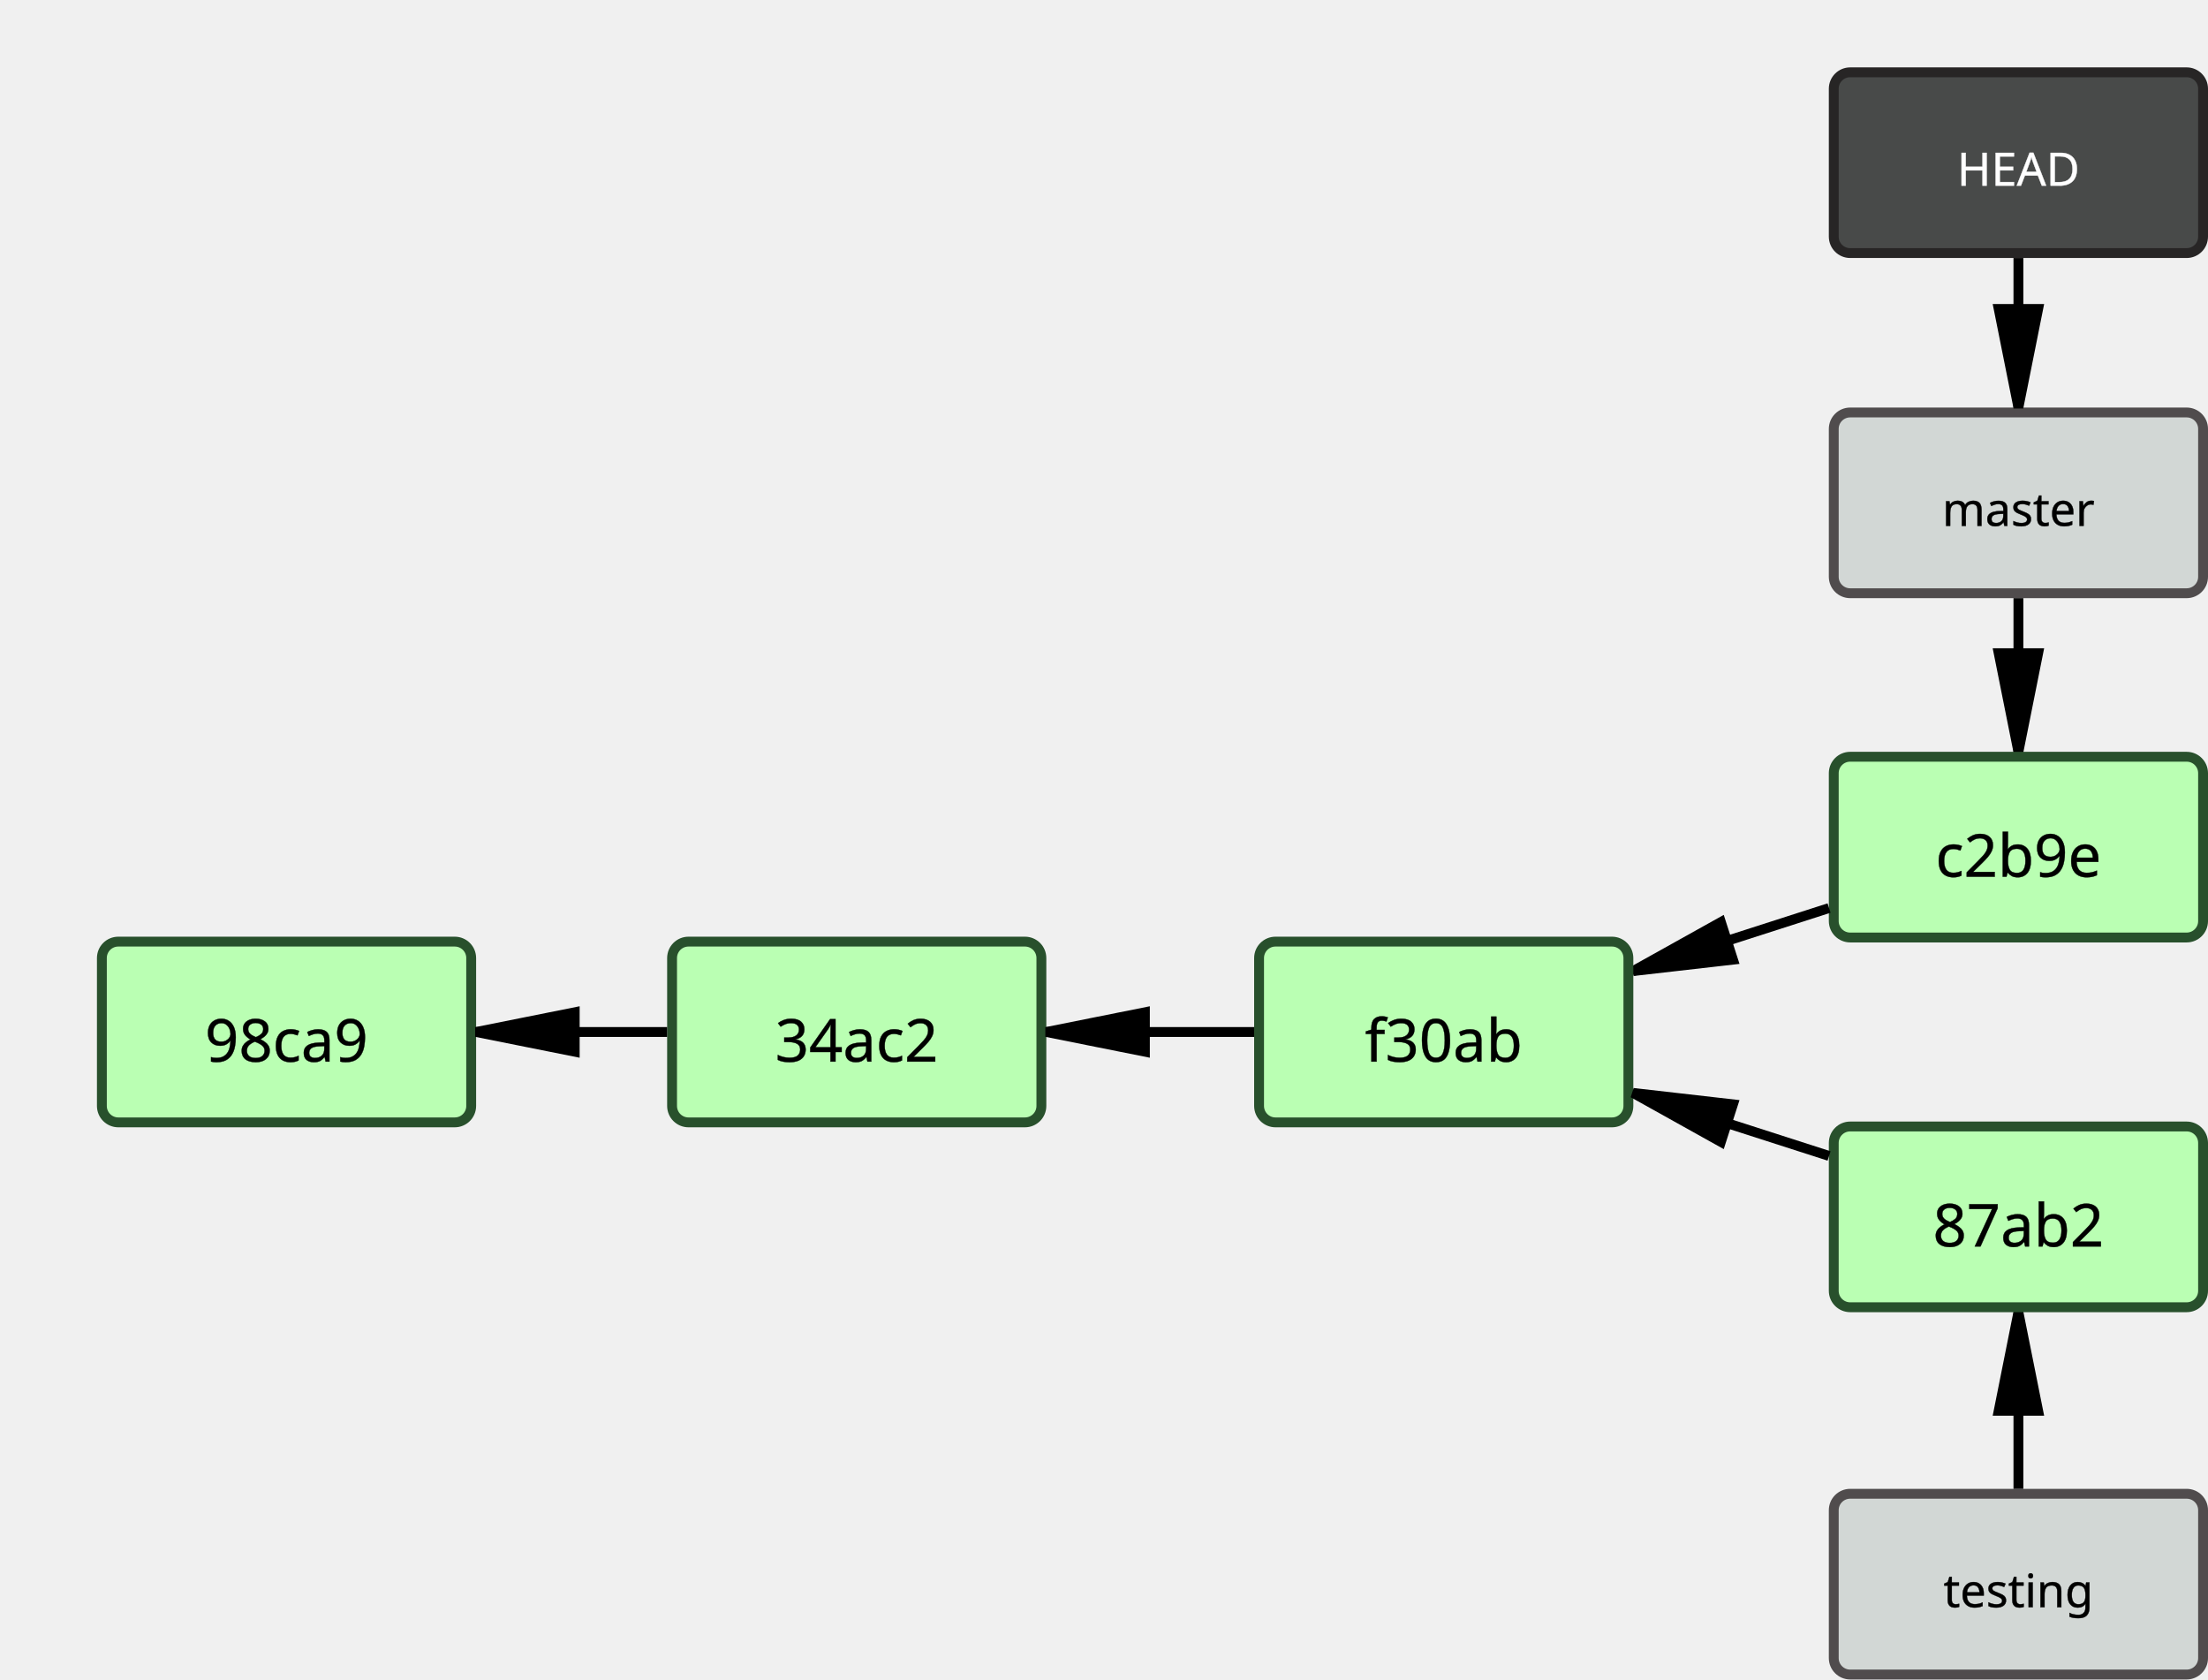
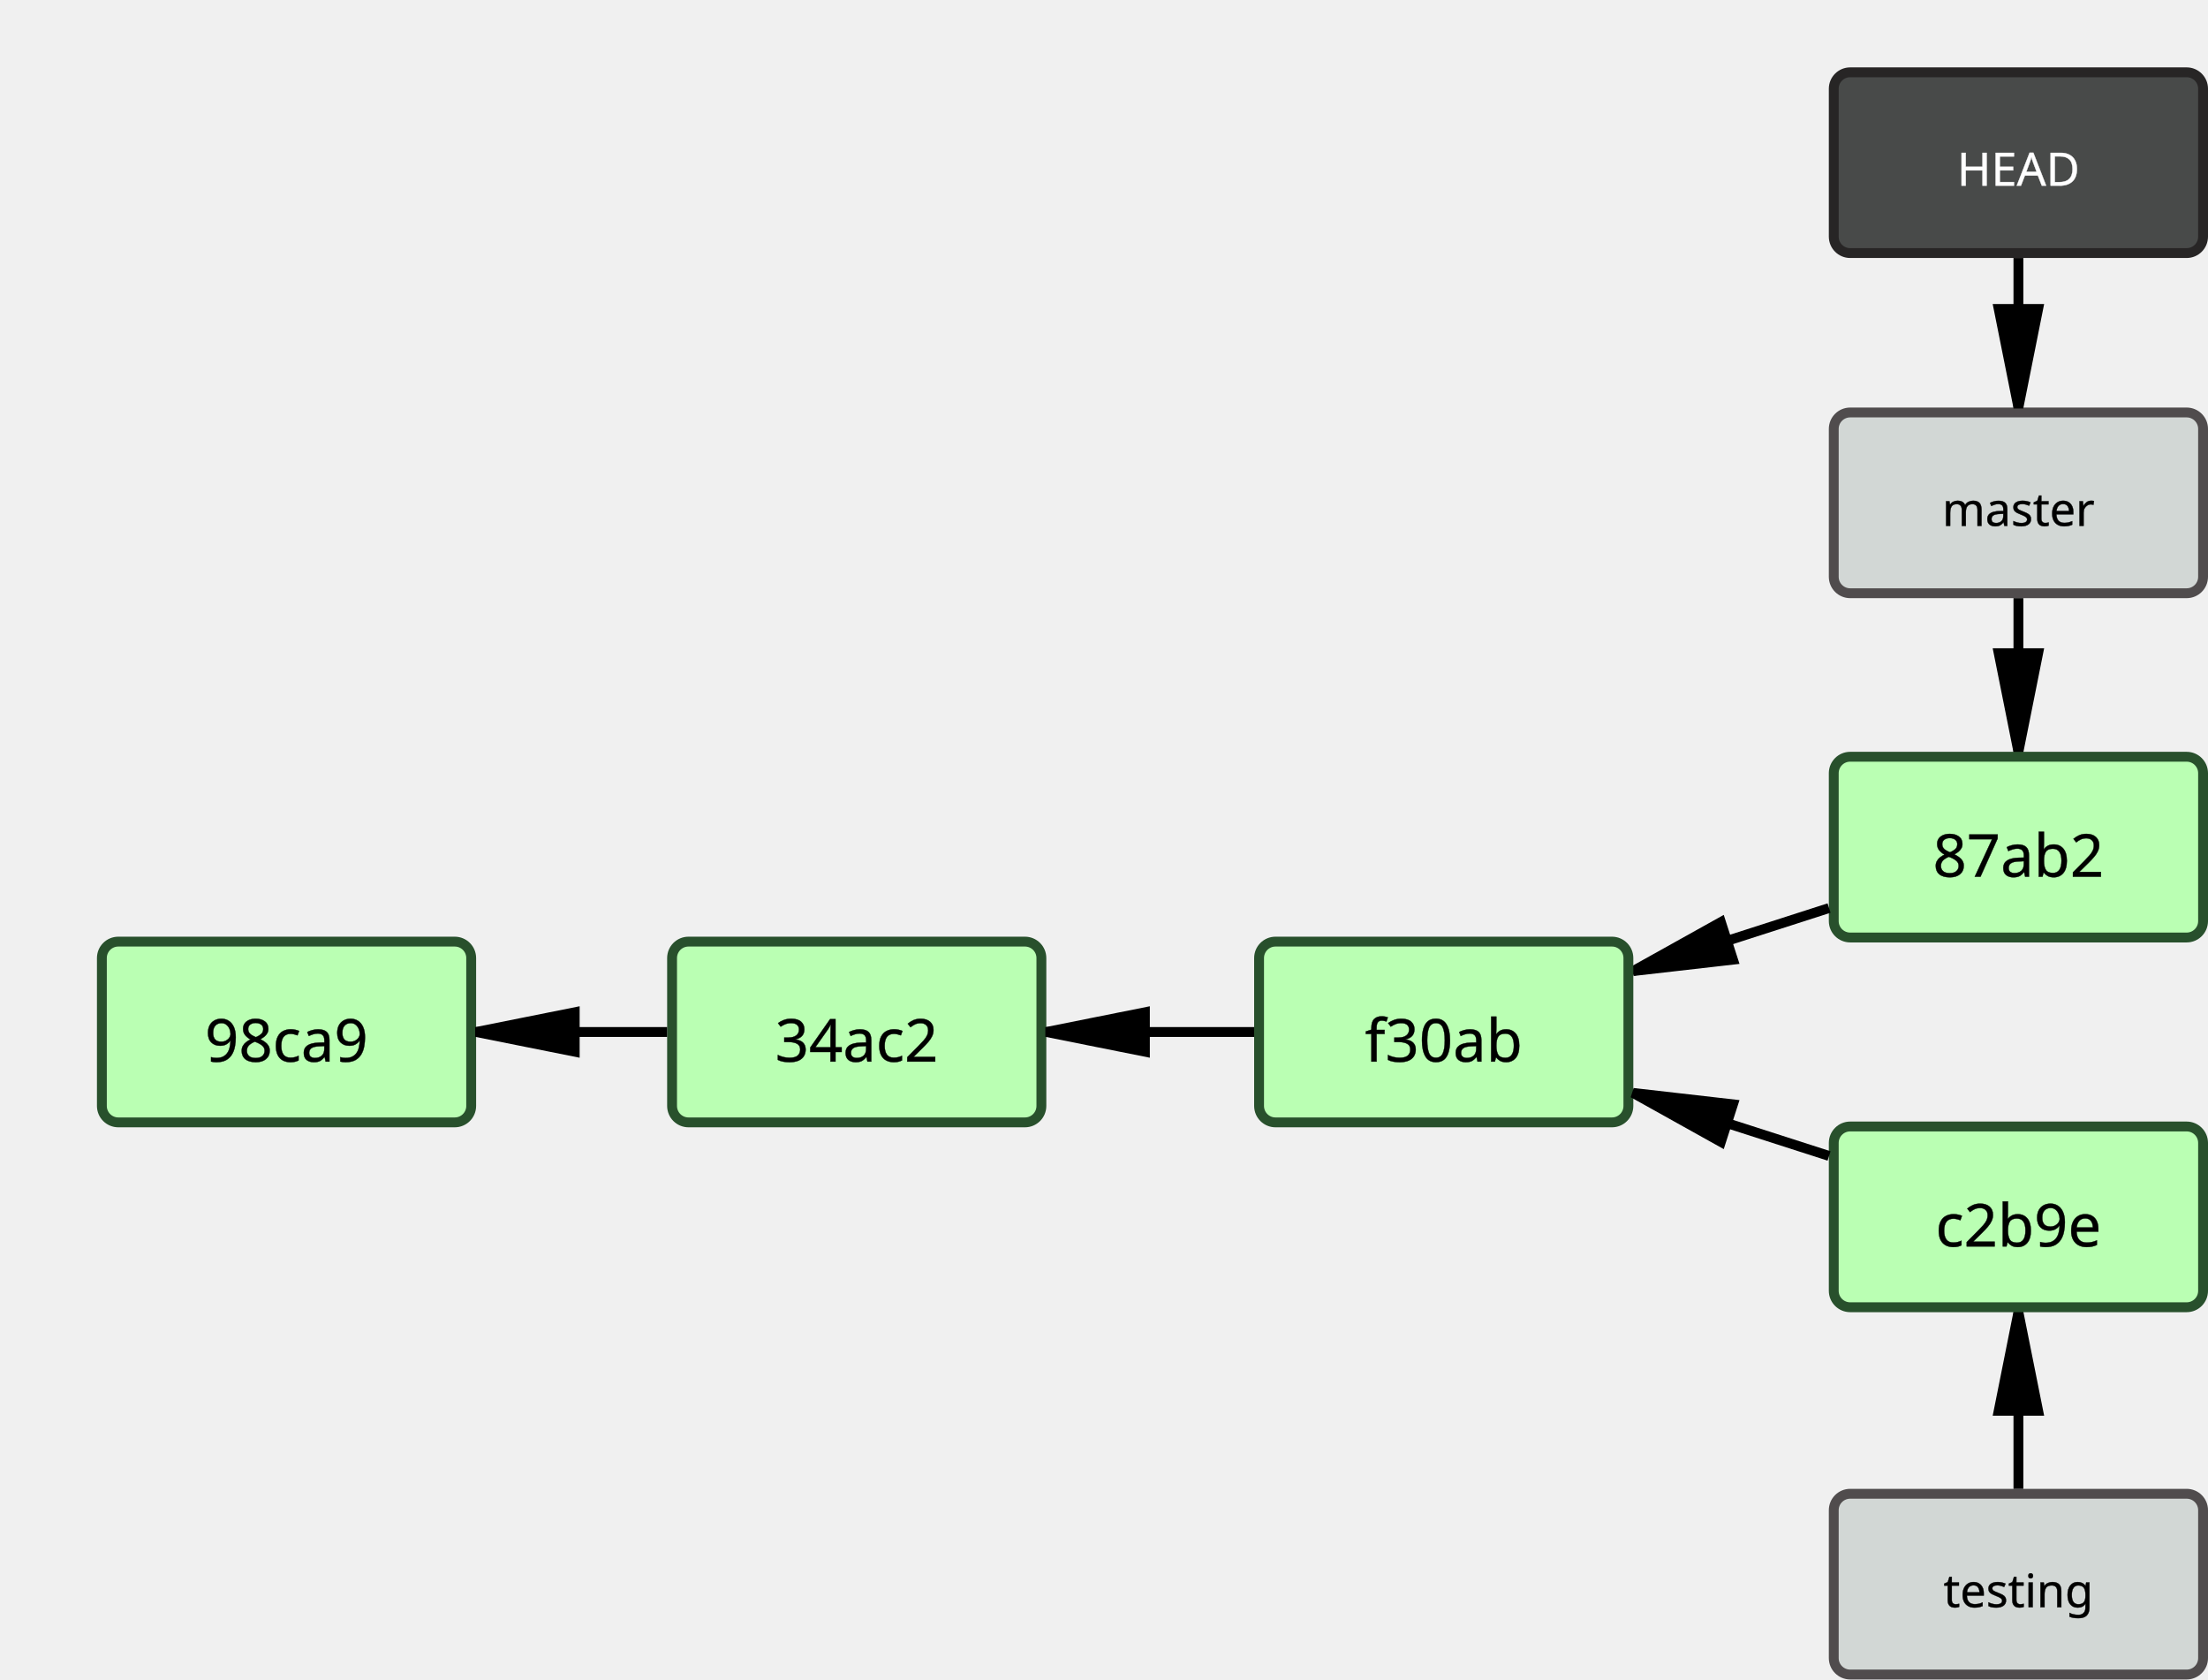
<svg xmlns="http://www.w3.org/2000/svg">
  <defs>
    <marker id="Arrow1Lend" orient="auto" refX="0.0" refY="0.0" style="overflow:visible;">
      <path d="M -10,0.0 L -10.0,-2.0 L 0.0,0.0 L -10.0,2.0 z " id="path3666" style="fill-rule:evenodd;stroke:#000000;stroke-width:1.0px;marker-start:none;" />
    </marker>
  </defs>
  <g style="stroke:#000000;fill:#fff">
    <rect height="55.0" id="303" rx="5.0" ry="5.0" style="stroke:#504c4d;stroke-width:3px;fill:#d2d7d5" width="112.38" x="558.0" y="125.5" />
    <text id="303_text" style="fill:#000000;stroke:#000000;stroke-width:0.1px;font-family: Geneva;font-size:14px" x="558.0" y="125.5">
      <tspan fill="#000000" font-family="Geneva;" font-size="14.0px" id="303_line1" stroke="#000000" text-align="center" text-anchor="middle" x="614.19" y="160.0">
				master
			</tspan>
    </text>
    <path d="M 614.19,182.0 L 614.19,228.75" id="305" style="marker-start:none;stroke:#000000;stroke-width:3px;marker-end:url(#Arrow1Lend);fill:none" />
    <rect height="55.0" id="306" rx="5.0" ry="5.0" style="stroke:#504c4d;stroke-width:3px;fill:#d2d7d5" width="112.38" x="558.0" y="454.5" />
    <text id="306_text" style="fill:#000000;stroke:#000000;stroke-width:0.1px;font-family: Geneva;font-size:14px" x="558.0" y="454.5">
      <tspan fill="#000000" font-family="Geneva;" font-size="14.0px" id="306_line1" stroke="#000000" text-align="center" text-anchor="middle" x="614.19" y="489.0">
				testing
			</tspan>
    </text>
    <path d="M 614.19,453.0 L 614.19,399.25" id="307" style="marker-start:none;stroke:#000000;stroke-width:3px;marker-end:url(#Arrow1Lend);fill:none" />
    <rect height="55.0" id="308" rx="5.0" ry="5.0" style="stroke:#272525;stroke-width:3px;fill:#484a49" width="112.38" x="558.0" y="22.0" />
    <text id="308_text" style="fill:#ffffff;stroke:#ffffff;stroke-width:0.1px;font-family: Geneva;font-size:14px" x="558.0" y="22.0">
      <tspan fill="#ffffff" font-family="Geneva;" font-size="14.0px" id="308_line1" stroke="#ffffff" text-align="center" text-anchor="middle" x="614.19" y="56.5">
				HEAD
			</tspan>
    </text>
    <path d="M 614.19,78.5 L 614.19,124.0" id="309" style="marker-start:none;stroke:#000000;stroke-width:3px;marker-end:url(#Arrow1Lend);fill:none" />
    <rect height="55.0" id="310" rx="5.0" ry="5.0" style="stroke:#28502c;stroke-width:3px;fill:#baffb3" width="112.38" x="558.0" y="342.75" />
    <text id="310_text" style="fill:#000000;stroke:#000000;stroke-width:0.1px;font-family: Geneva;font-size:14px" x="558.0" y="342.75">
      <tspan fill="#000000" font-family="Courier;" font-size="18.0px" id="310_line1" stroke="#000000" text-align="center" text-anchor="middle" x="614.19" y="379.25">
- 				87ab2
+ 				c2b9e
			</tspan>
    </text>
    <rect height="55.0" id="314" rx="5.0" ry="5.0" style="stroke:#28502c;stroke-width:3px;fill:#baffb3" width="112.38" x="558.0" y="230.25" />
    <text id="314_text" style="fill:#000000;stroke:#000000;stroke-width:0.1px;font-family: Geneva;font-size:14px" x="558.0" y="230.25">
      <tspan fill="#000000" font-family="Courier;" font-size="18.0px" id="314_line1" stroke="#000000" text-align="center" text-anchor="middle" x="614.19" y="266.75">
- 				c2b9e
+ 				87ab2
			</tspan>
    </text>
    <path d="M 556.572,276.284 L 496.935,295.466" id="315" style="marker-start:none;stroke:#000000;stroke-width:3px;marker-end:url(#Arrow1Lend);fill:none" />
    <rect height="55.0" id="316" rx="5.0" ry="5.0" style="stroke:#28502c;stroke-width:3px;fill:#baffb3" width="112.38" x="31.0" y="286.5" />
    <text id="316_text" style="fill:#000000;stroke:#000000;stroke-width:0.1px;font-family: Geneva;font-size:14px" x="31.0" y="286.5">
      <tspan fill="#000000" font-family="Courier;" font-size="18.0px" id="316_line1" stroke="#000000" text-align="center" text-anchor="middle" x="87.19" y="323.0">
				98ca9
			</tspan>
    </text>
    <rect height="55.0" id="317" rx="5.0" ry="5.0" style="stroke:#28502c;stroke-width:3px;fill:#baffb3" width="112.38" x="204.506" y="286.5" />
    <text id="317_text" style="fill:#000000;stroke:#000000;stroke-width:0.1px;font-family: Geneva;font-size:14px" x="204.506" y="286.5">
      <tspan fill="#000000" font-family="Courier;" font-size="18.0px" id="317_line1" stroke="#000000" text-align="center" text-anchor="middle" x="260.696" y="323.0">
				34ac2
			</tspan>
    </text>
    <rect height="55.0" id="318" rx="5.0" ry="5.0" style="stroke:#28502c;stroke-width:3px;fill:#baffb3" width="112.38" x="383.127" y="286.5" />
    <text id="318_text" style="fill:#000000;stroke:#000000;stroke-width:0.1px;font-family: Geneva;font-size:14px" x="383.127" y="286.5">
      <tspan fill="#000000" font-family="Courier;" font-size="18.0px" id="318_line1" stroke="#000000" text-align="center" text-anchor="middle" x="439.317" y="323.0">
				f30ab
			</tspan>
    </text>
    <path d="M 381.627,314.0 L 318.386,314.0" id="319" style="marker-start:none;stroke:#000000;stroke-width:3px;marker-end:url(#Arrow1Lend);fill:none" />
    <path d="M 203.006,314.0 L 144.88,314.0" id="320" style="marker-start:none;stroke:#000000;stroke-width:3px;marker-end:url(#Arrow1Lend);fill:none" />
    <path d="M 556.572,351.716 L 496.935,332.534" id="321" style="marker-start:none;stroke:#000000;stroke-width:3px;marker-end:url(#Arrow1Lend);fill:none" />
  </g>
</svg>
